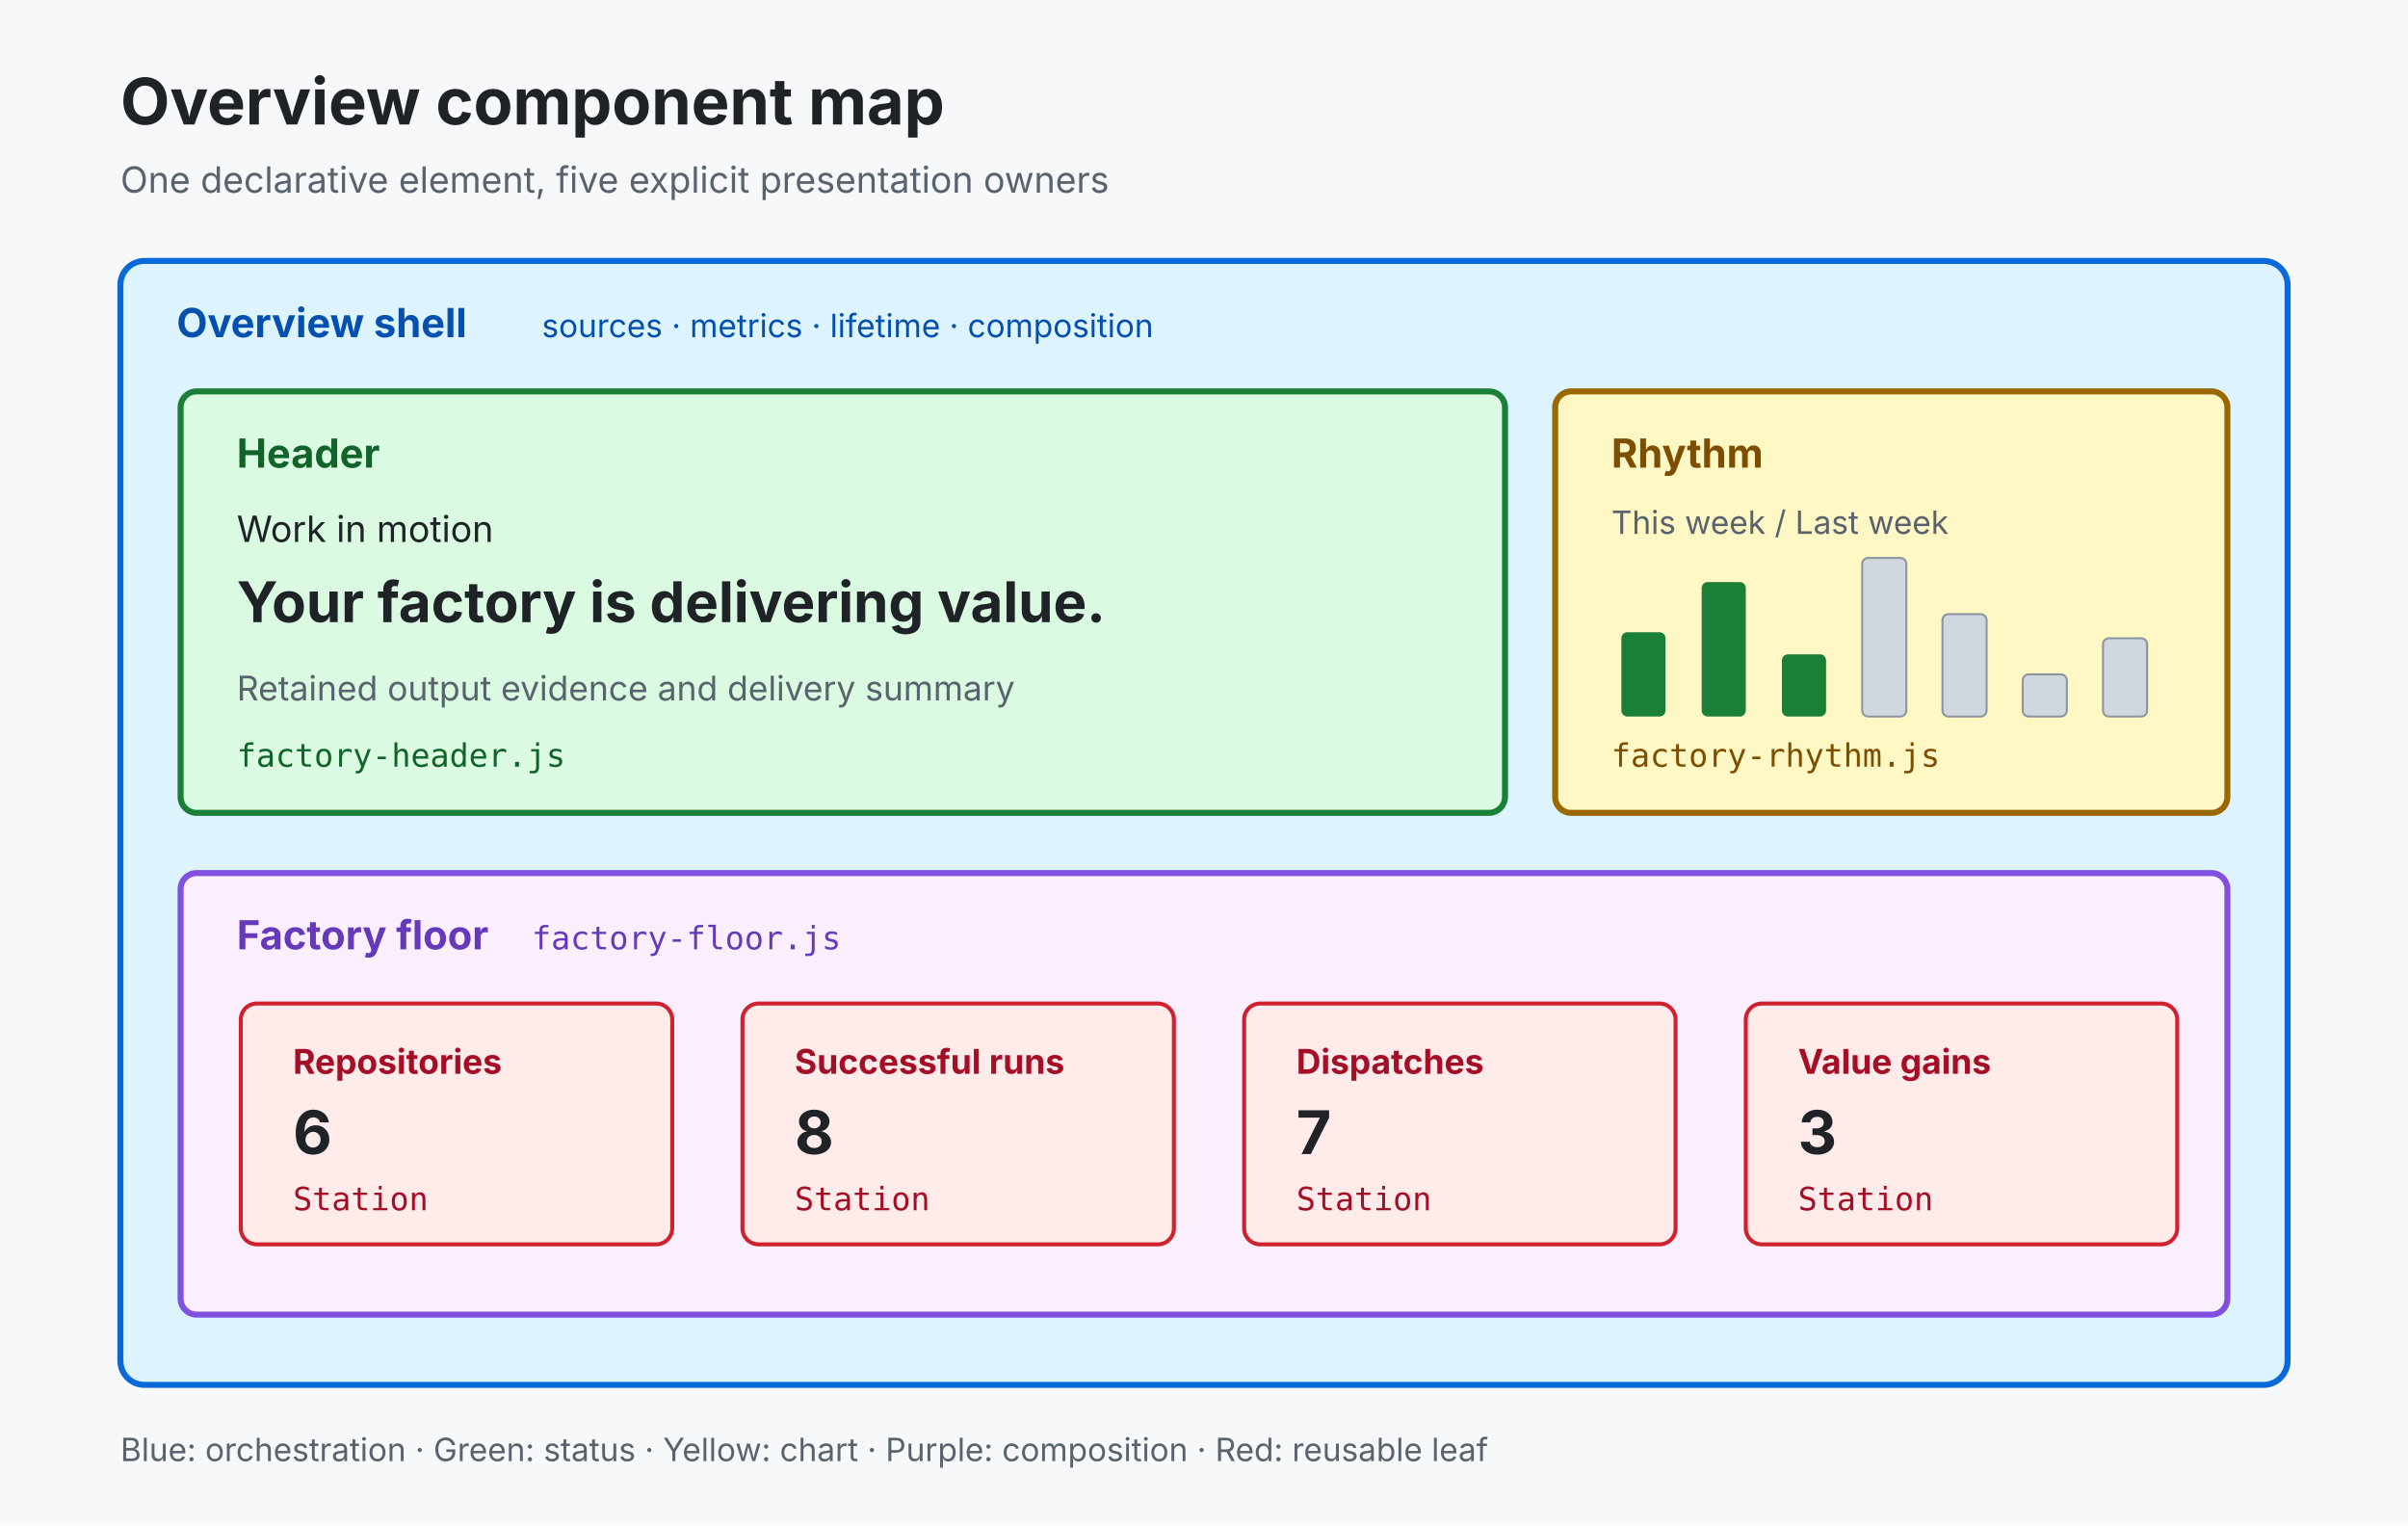
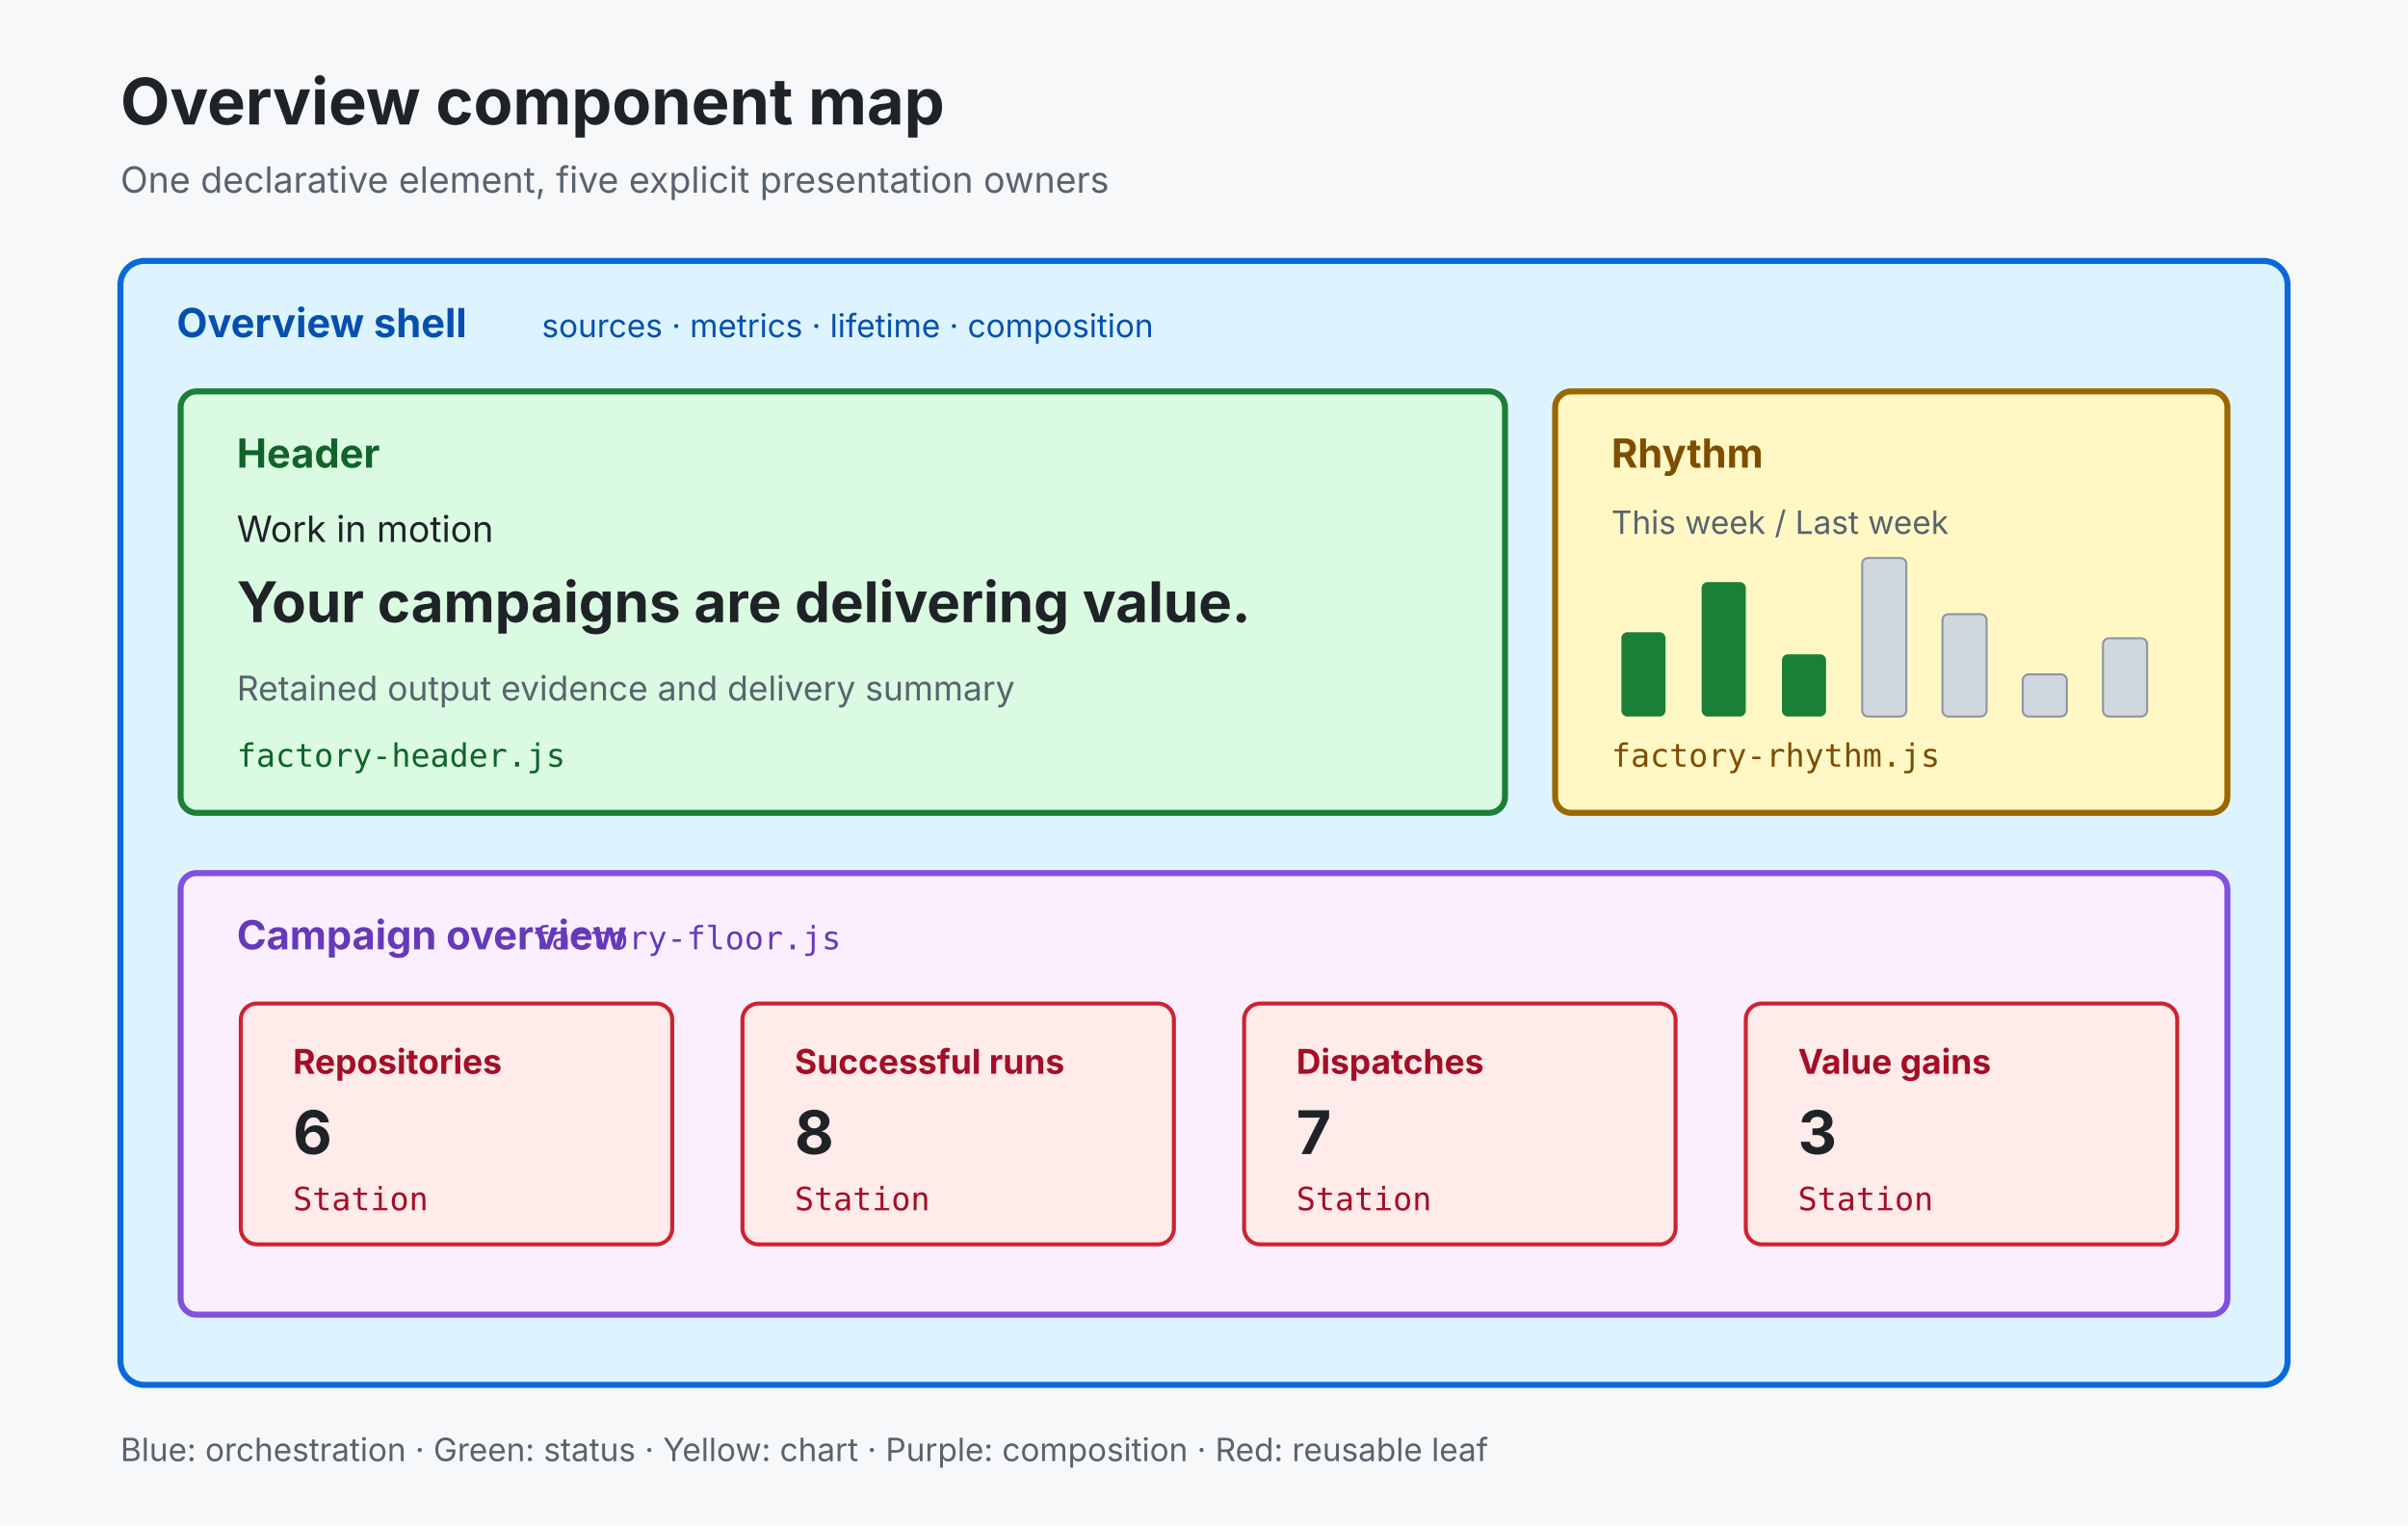
<svg xmlns="http://www.w3.org/2000/svg" width="1200" height="760" viewBox="0 0 1200 760" role="img" aria-labelledby="title description" data-visual-kind="diagram" data-visual-id="dashboard-overview-components">
  <rect width="1200" height="760" fill="#f6f8fa" />
  <text x="60" y="62" fill="#1f2328" font-family="-apple-system, BlinkMacSystemFont, Segoe UI, sans-serif" font-size="32" font-weight="700">Overview component map</text>
  <text x="60" y="96" fill="#59636e" font-family="-apple-system, BlinkMacSystemFont, Segoe UI, sans-serif" font-size="18">One declarative element, five explicit presentation owners</text>
  <g data-node="overview-shell">
    <rect x="60" y="130" width="1080" height="560" rx="12" fill="#ddf4ff" stroke="#0969da" stroke-width="3" />
    <text x="88" y="168" fill="#0550ae" font-family="-apple-system, BlinkMacSystemFont, Segoe UI, sans-serif" font-size="20" font-weight="700">Overview shell</text>
    <text x="270" y="168" fill="#0550ae" font-family="-apple-system, BlinkMacSystemFont, Segoe UI, sans-serif" font-size="16">sources · metrics · lifetime · composition</text>
  </g>
  <g data-node="header">
    <rect x="90" y="195" width="660" height="210" rx="8" fill="#dafbe1" stroke="#1a7f37" stroke-width="3" />
    <text x="118" y="233" fill="#116329" font-family="-apple-system, BlinkMacSystemFont, Segoe UI, sans-serif" font-size="20" font-weight="700">Header</text>
    <text x="118" y="270" fill="#1f2328" font-family="-apple-system, BlinkMacSystemFont, Segoe UI, sans-serif" font-size="18">Work in motion</text>
-     <text x="118" y="310" fill="#1f2328" font-family="-apple-system, BlinkMacSystemFont, Segoe UI, sans-serif" font-size="28" font-weight="700">Your factory is delivering value.</text>
+     <text x="118" y="310" fill="#1f2328" font-family="-apple-system, BlinkMacSystemFont, Segoe UI, sans-serif" font-size="28" font-weight="700">Your campaigns are delivering value.</text>
    <text x="118" y="349" fill="#59636e" font-family="-apple-system, BlinkMacSystemFont, Segoe UI, sans-serif" font-size="17">Retained output evidence and delivery summary</text>
    <text x="118" y="382" fill="#116329" font-family="ui-monospace, SFMono-Regular, monospace" font-size="16">factory-header.js</text>
  </g>
  <g data-node="rhythm">
    <rect x="775" y="195" width="335" height="210" rx="8" fill="#fff8c5" stroke="#9a6700" stroke-width="3" />
    <text x="803" y="233" fill="#7d4e00" font-family="-apple-system, BlinkMacSystemFont, Segoe UI, sans-serif" font-size="20" font-weight="700">Rhythm</text>
    <text x="803" y="266" fill="#59636e" font-family="-apple-system, BlinkMacSystemFont, Segoe UI, sans-serif" font-size="16">This week / Last week</text>
    <g fill="#1a7f37">
      <rect x="808" y="315" width="22" height="42" rx="3" />
      <rect x="848" y="290" width="22" height="67" rx="3" />
      <rect x="888" y="326" width="22" height="31" rx="3" />
    </g>
    <g fill="#d0d7de" stroke="#8c959f">
      <rect x="928" y="278" width="22" height="79" rx="3" />
      <rect x="968" y="306" width="22" height="51" rx="3" />
      <rect x="1008" y="336" width="22" height="21" rx="3" />
      <rect x="1048" y="318" width="22" height="39" rx="3" />
    </g>
    <text x="803" y="382" fill="#7d4e00" font-family="ui-monospace, SFMono-Regular, monospace" font-size="16">factory-rhythm.js</text>
  </g>
  <g data-node="factory-floor">
    <rect x="90" y="435" width="1020" height="220" rx="8" fill="#fbefff" stroke="#8250df" stroke-width="3" />
-     <text x="118" y="473" fill="#6639ba" font-family="-apple-system, BlinkMacSystemFont, Segoe UI, sans-serif" font-size="20" font-weight="700">Factory floor</text>
+     <text x="118" y="473" fill="#6639ba" font-family="-apple-system, BlinkMacSystemFont, Segoe UI, sans-serif" font-size="20" font-weight="700">Campaign overview</text>
    <text x="265" y="473" fill="#6639ba" font-family="ui-monospace, SFMono-Regular, monospace" font-size="16">factory-floor.js</text>
  </g>
  <g data-node="repository-station">
    <rect x="120" y="500" width="215" height="120" rx="8" fill="#ffebe9" stroke="#cf222e" stroke-width="2" />
    <text x="146" y="535" fill="#a40e26" font-family="-apple-system, BlinkMacSystemFont, Segoe UI, sans-serif" font-size="17" font-weight="700">Repositories</text>
    <text x="146" y="575" fill="#1f2328" font-family="-apple-system, BlinkMacSystemFont, Segoe UI, sans-serif" font-size="30" font-weight="700">6</text>
    <text x="146" y="603" fill="#a40e26" font-family="ui-monospace, SFMono-Regular, monospace" font-size="16">Station</text>
  </g>
  <g data-node="runs-station">
    <rect x="370" y="500" width="215" height="120" rx="8" fill="#ffebe9" stroke="#cf222e" stroke-width="2" />
    <text x="396" y="535" fill="#a40e26" font-family="-apple-system, BlinkMacSystemFont, Segoe UI, sans-serif" font-size="17" font-weight="700">Successful runs</text>
    <text x="396" y="575" fill="#1f2328" font-family="-apple-system, BlinkMacSystemFont, Segoe UI, sans-serif" font-size="30" font-weight="700">8</text>
    <text x="396" y="603" fill="#a40e26" font-family="ui-monospace, SFMono-Regular, monospace" font-size="16">Station</text>
  </g>
  <g data-node="dispatch-station">
    <rect x="620" y="500" width="215" height="120" rx="8" fill="#ffebe9" stroke="#cf222e" stroke-width="2" />
    <text x="646" y="535" fill="#a40e26" font-family="-apple-system, BlinkMacSystemFont, Segoe UI, sans-serif" font-size="17" font-weight="700">Dispatches</text>
    <text x="646" y="575" fill="#1f2328" font-family="-apple-system, BlinkMacSystemFont, Segoe UI, sans-serif" font-size="30" font-weight="700">7</text>
    <text x="646" y="603" fill="#a40e26" font-family="ui-monospace, SFMono-Regular, monospace" font-size="16">Station</text>
  </g>
  <g data-node="value-station">
    <rect x="870" y="500" width="215" height="120" rx="8" fill="#ffebe9" stroke="#cf222e" stroke-width="2" />
    <text x="896" y="535" fill="#a40e26" font-family="-apple-system, BlinkMacSystemFont, Segoe UI, sans-serif" font-size="17" font-weight="700">Value gains</text>
    <text x="896" y="575" fill="#1f2328" font-family="-apple-system, BlinkMacSystemFont, Segoe UI, sans-serif" font-size="30" font-weight="700">3</text>
    <text x="896" y="603" fill="#a40e26" font-family="ui-monospace, SFMono-Regular, monospace" font-size="16">Station</text>
  </g>
  <text x="60" y="728" fill="#59636e" font-family="-apple-system, BlinkMacSystemFont, Segoe UI, sans-serif" font-size="16">Blue: orchestration · Green: status · Yellow: chart · Purple: composition · Red: reusable leaf</text>
</svg>
